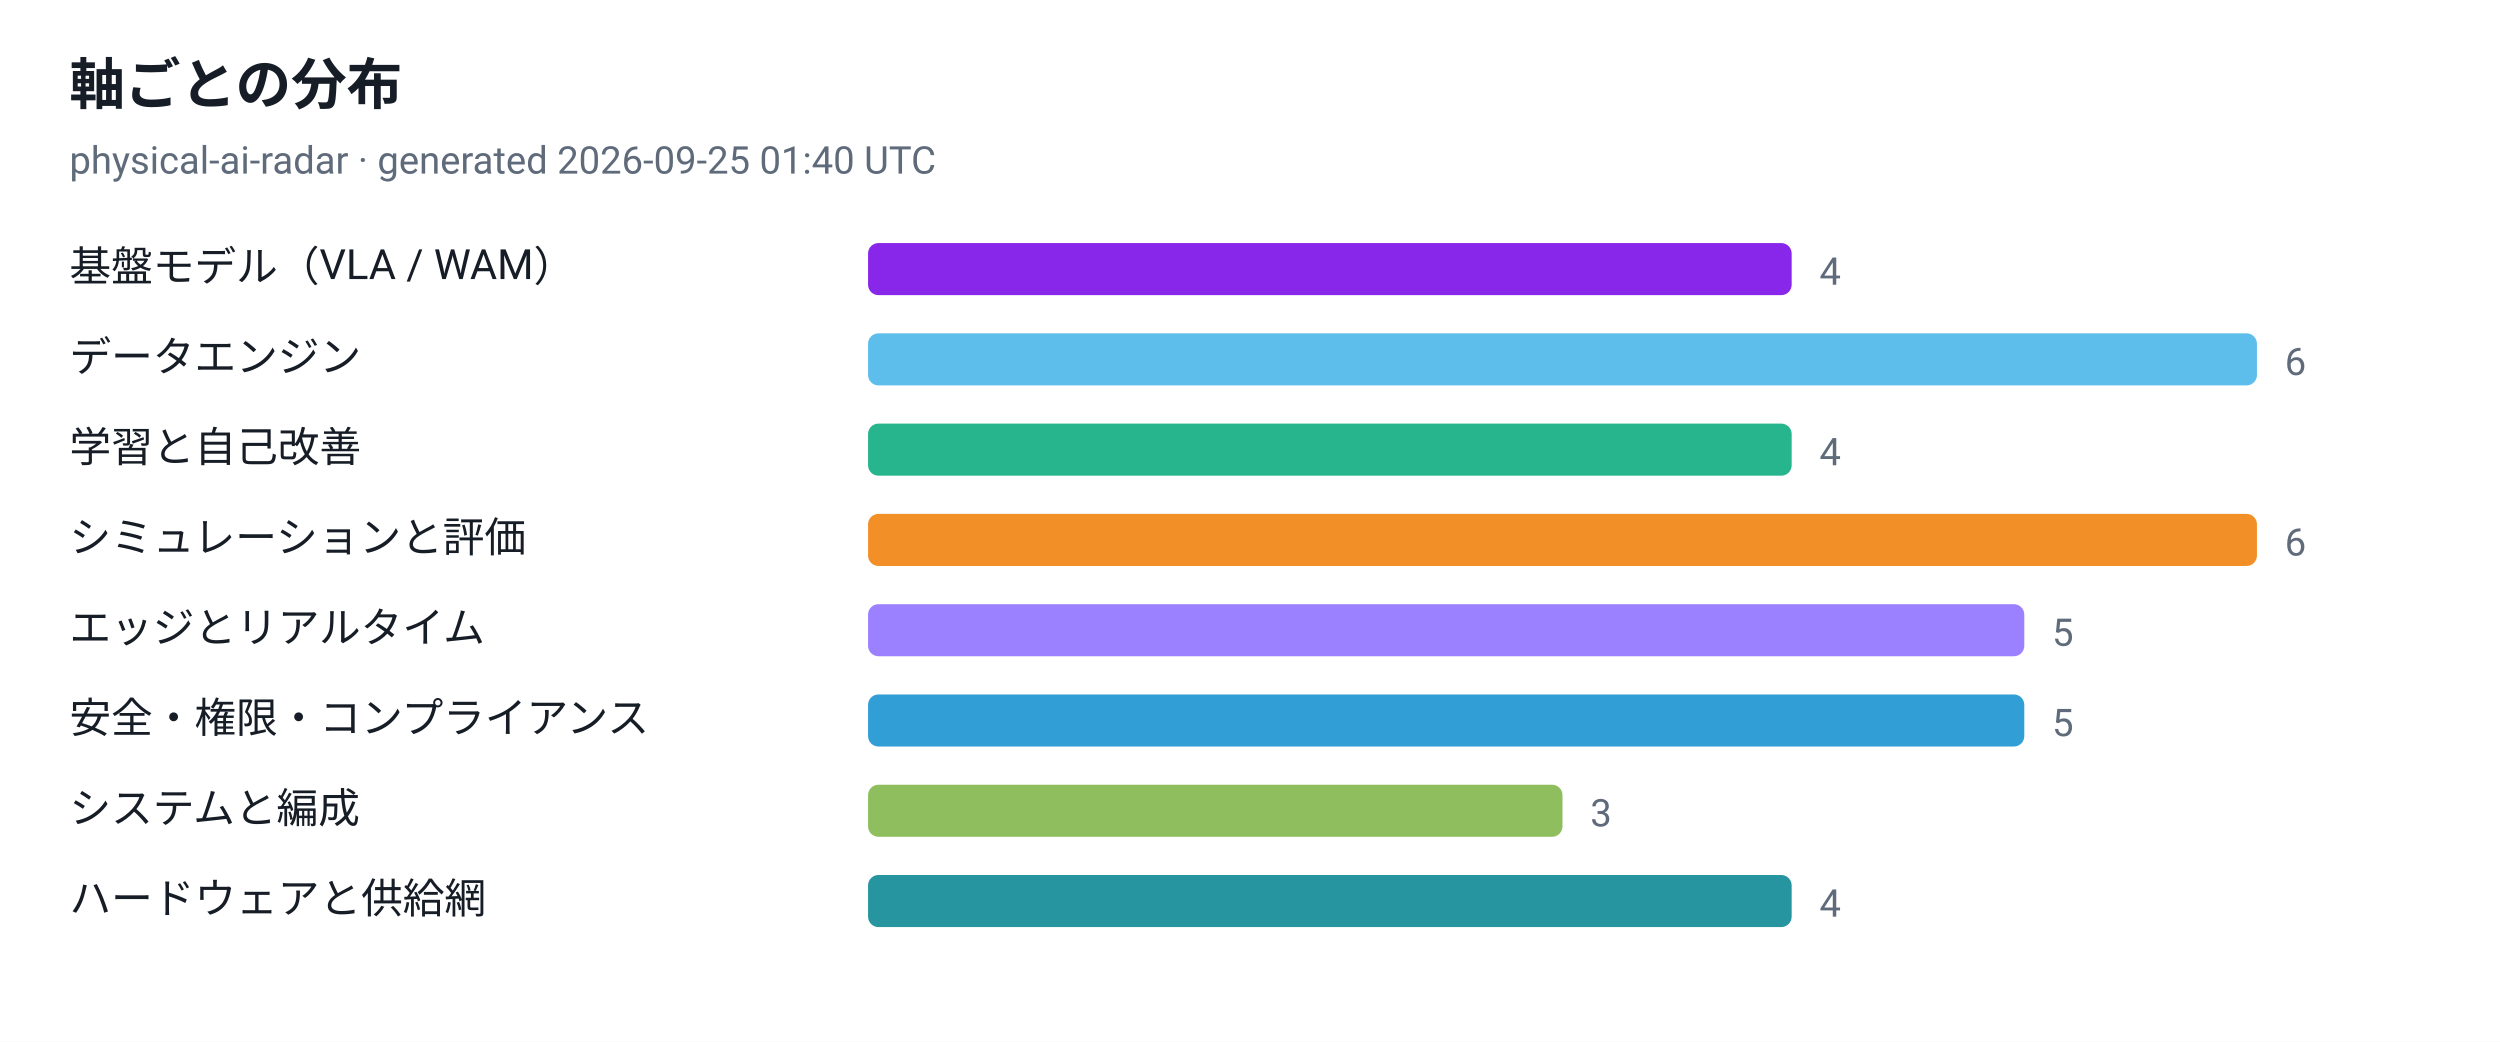
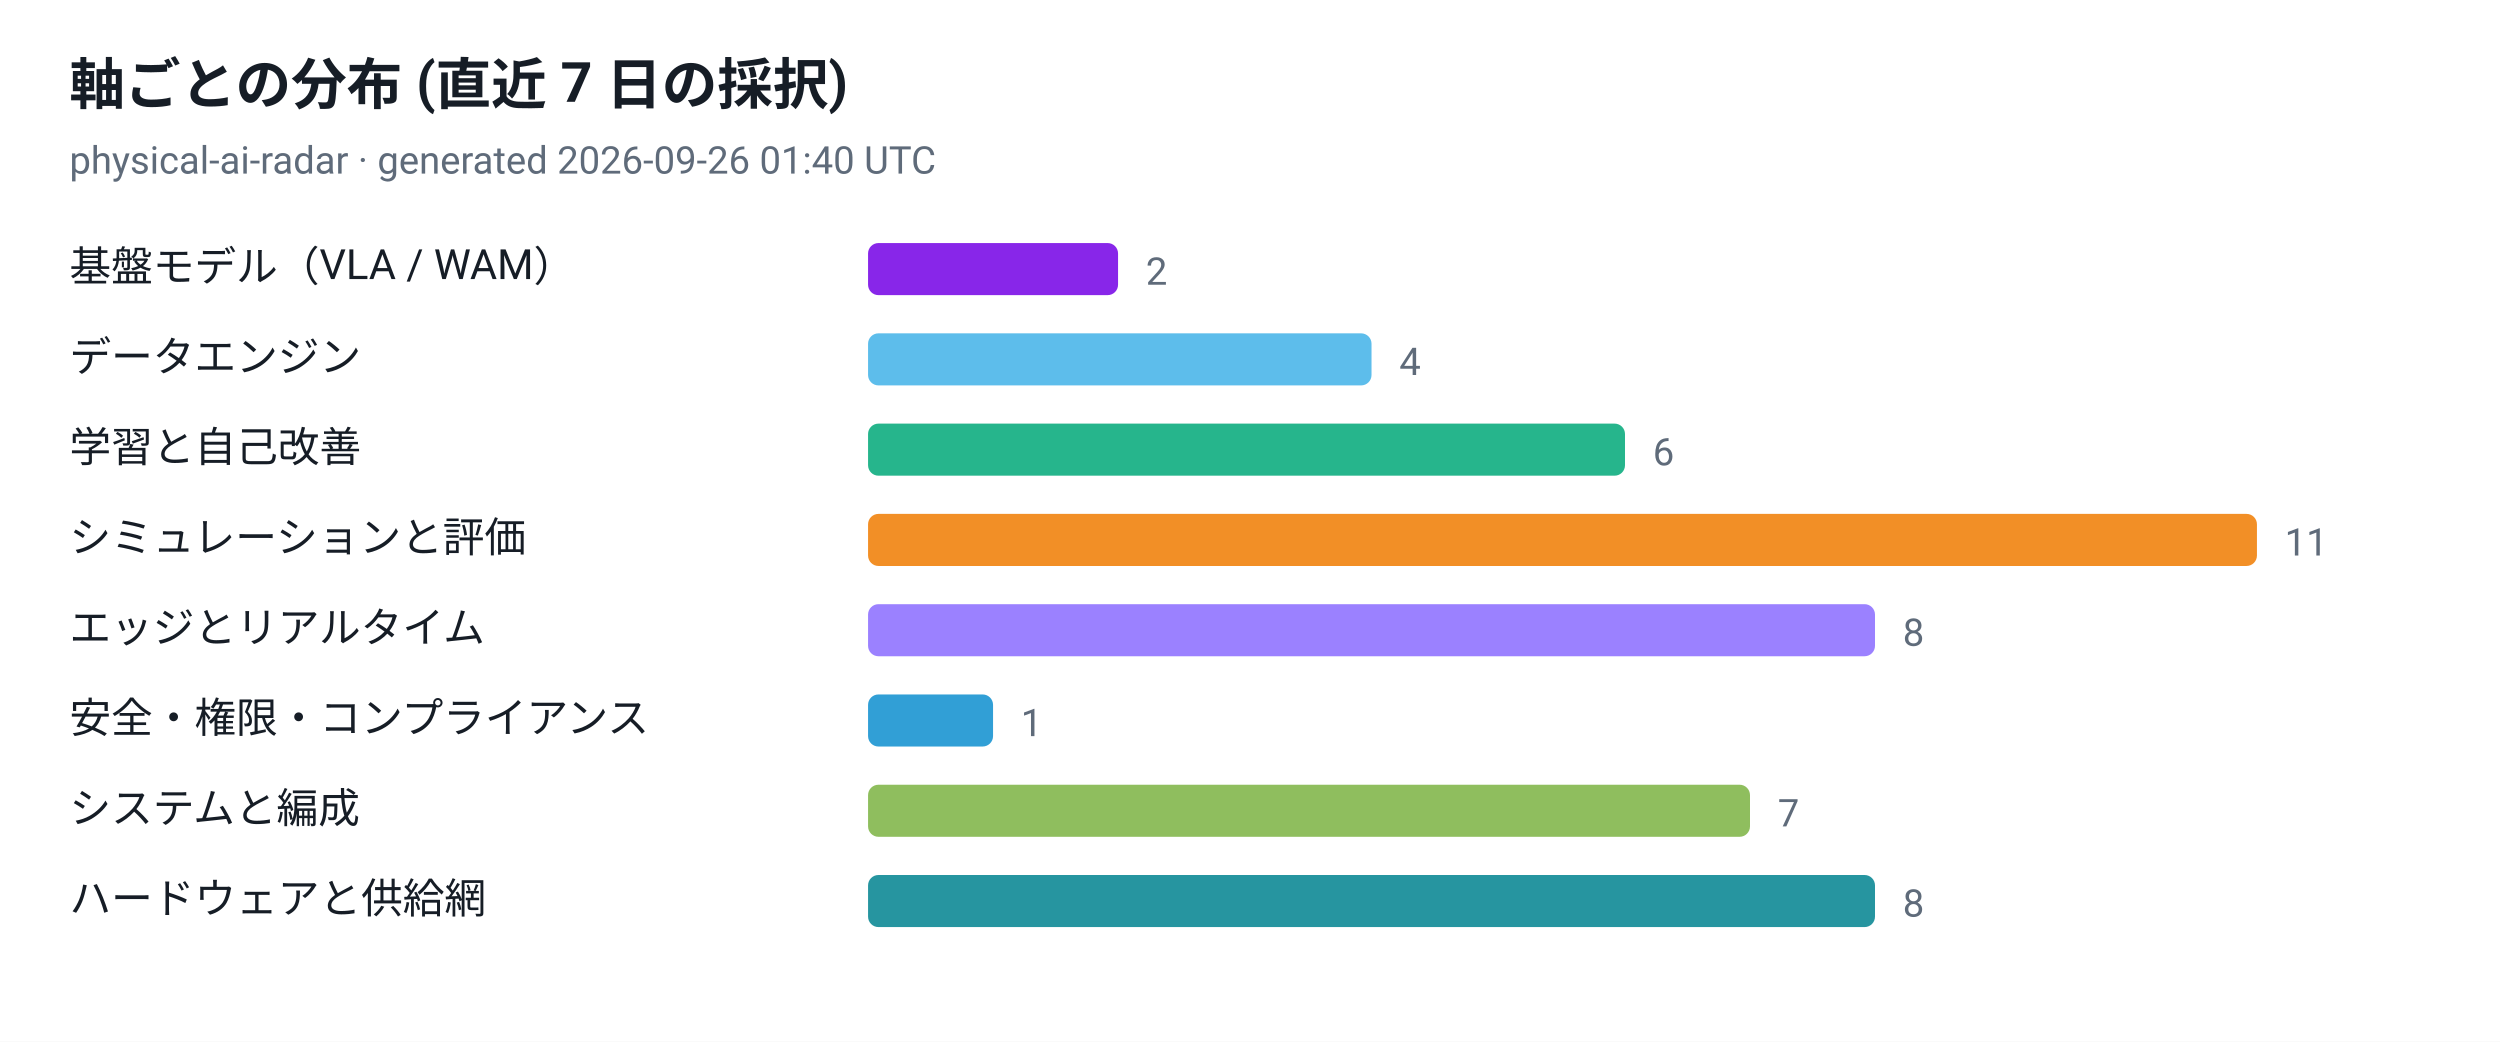
- <svg xmlns="http://www.w3.org/2000/svg" viewBox="0 0 720 300" width="720" height="300" role="img" aria-label="軸ごとの分布">
+ <svg xmlns="http://www.w3.org/2000/svg" viewBox="0 0 720 300" width="720" height="300" role="img" aria-label="軸ごとの分布 (直近 7 日の採択)">
  <style>
  .plate { fill: #ffffff }
  .ink { fill: #161d26 }
  .muted { fill: #5f6b7a }
  .grid { stroke: #e3e9ef }
  @media (prefers-color-scheme: dark) {
    .plate { fill: #0d1117 }
    .ink { fill: #e6edf3 }
    .muted { fill: #8b949e }
    .grid { stroke: #30363d }
  }
</style>
  <rect class="plate" width="720" height="300" />
-   <text x="20" y="30" font-family="ui-sans-serif, -apple-system, 'Segoe UI', Roboto, Helvetica, Arial, sans-serif" font-size="16" font-weight="700" class="ink">軸ごとの分布</text>
-   <text x="20" y="50" font-family="ui-sans-serif, -apple-system, 'Segoe UI', Roboto, Helvetica, Arial, sans-serif" font-size="11" class="muted">physical-ai-radar · generated 2026-09-25 01:40 UTC</text>
+   <text x="20" y="30" font-family="ui-sans-serif, -apple-system, 'Segoe UI', Roboto, Helvetica, Arial, sans-serif" font-size="16" font-weight="700" class="ink">軸ごとの分布 (直近 7 日の採択)</text>
+   <text x="20" y="50" font-family="ui-sans-serif, -apple-system, 'Segoe UI', Roboto, Helvetica, Arial, sans-serif" font-size="11" class="muted">physical-ai-radar · generated 2026-09-26 01:40 UTC</text>
  <text x="20" y="81" font-family="ui-sans-serif, -apple-system, 'Segoe UI', Roboto, Helvetica, Arial, sans-serif" font-size="12" class="ink">基盤モデル（VLA / WAM）</text>
-   <rect x="250" y="70" width="266" height="15" rx="3" fill="#7300e5" fill-opacity="0.85" />
-   <text x="524" y="82" font-family="ui-sans-serif, -apple-system, 'Segoe UI', Roboto, Helvetica, Arial, sans-serif" font-size="11" class="muted">4</text>
+   <rect x="250" y="70" width="72" height="15" rx="3" fill="#7300e5" fill-opacity="0.85" />
+   <text x="330" y="82" font-family="ui-sans-serif, -apple-system, 'Segoe UI', Roboto, Helvetica, Arial, sans-serif" font-size="11" class="muted">2</text>
  <text x="20" y="107" font-family="ui-sans-serif, -apple-system, 'Segoe UI', Roboto, Helvetica, Arial, sans-serif" font-size="12" class="ink">データエンジン</text>
-   <rect x="250" y="96" width="400" height="15" rx="3" fill="#41b1e8" fill-opacity="0.85" />
-   <text x="658" y="108" font-family="ui-sans-serif, -apple-system, 'Segoe UI', Roboto, Helvetica, Arial, sans-serif" font-size="11" class="muted">6</text>
+   <rect x="250" y="96" width="145" height="15" rx="3" fill="#41b1e8" fill-opacity="0.85" />
+   <text x="403" y="108" font-family="ui-sans-serif, -apple-system, 'Segoe UI', Roboto, Helvetica, Arial, sans-serif" font-size="11" class="muted">4</text>
  <text x="20" y="133" font-family="ui-sans-serif, -apple-system, 'Segoe UI', Roboto, Helvetica, Arial, sans-serif" font-size="12" class="ink">学習と自己改善</text>
-   <rect x="250" y="122" width="266" height="15" rx="3" fill="#00a878" fill-opacity="0.85" />
-   <text x="524" y="134" font-family="ui-sans-serif, -apple-system, 'Segoe UI', Roboto, Helvetica, Arial, sans-serif" font-size="11" class="muted">4</text>
+   <rect x="250" y="122" width="218" height="15" rx="3" fill="#00a878" fill-opacity="0.85" />
+   <text x="476" y="134" font-family="ui-sans-serif, -apple-system, 'Segoe UI', Roboto, Helvetica, Arial, sans-serif" font-size="11" class="muted">6</text>
  <text x="20" y="159" font-family="ui-sans-serif, -apple-system, 'Segoe UI', Roboto, Helvetica, Arial, sans-serif" font-size="12" class="ink">シミュレーションと評価</text>
  <rect x="250" y="148" width="400" height="15" rx="3" fill="#f07c00" fill-opacity="0.85" />
-   <text x="658" y="160" font-family="ui-sans-serif, -apple-system, 'Segoe UI', Roboto, Helvetica, Arial, sans-serif" font-size="11" class="muted">6</text>
+   <text x="658" y="160" font-family="ui-sans-serif, -apple-system, 'Segoe UI', Roboto, Helvetica, Arial, sans-serif" font-size="11" class="muted">11</text>
  <text x="20" y="185" font-family="ui-sans-serif, -apple-system, 'Segoe UI', Roboto, Helvetica, Arial, sans-serif" font-size="12" class="ink">エッジとリアルタイム</text>
-   <rect x="250" y="174" width="333" height="15" rx="3" fill="#8a6bff" fill-opacity="0.85" />
-   <text x="591" y="186" font-family="ui-sans-serif, -apple-system, 'Segoe UI', Roboto, Helvetica, Arial, sans-serif" font-size="11" class="muted">5</text>
+   <rect x="250" y="174" width="290" height="15" rx="3" fill="#8a6bff" fill-opacity="0.85" />
+   <text x="548" y="186" font-family="ui-sans-serif, -apple-system, 'Segoe UI', Roboto, Helvetica, Arial, sans-serif" font-size="11" class="muted">8</text>
  <text x="20" y="211" font-family="ui-sans-serif, -apple-system, 'Segoe UI', Roboto, Helvetica, Arial, sans-serif" font-size="12" class="ink">安全・権限・コンプライアンス</text>
-   <rect x="250" y="200" width="333" height="15" rx="3" fill="#0d8ecf" fill-opacity="0.85" />
-   <text x="591" y="212" font-family="ui-sans-serif, -apple-system, 'Segoe UI', Roboto, Helvetica, Arial, sans-serif" font-size="11" class="muted">5</text>
+   <rect x="250" y="200" width="36" height="15" rx="3" fill="#0d8ecf" fill-opacity="0.85" />
+   <text x="294" y="212" font-family="ui-sans-serif, -apple-system, 'Segoe UI', Roboto, Helvetica, Arial, sans-serif" font-size="11" class="muted">1</text>
  <text x="20" y="237" font-family="ui-sans-serif, -apple-system, 'Segoe UI', Roboto, Helvetica, Arial, sans-serif" font-size="12" class="ink">システムと編成</text>
-   <rect x="250" y="226" width="200" height="15" rx="3" fill="#7cb342" fill-opacity="0.85" />
-   <text x="458" y="238" font-family="ui-sans-serif, -apple-system, 'Segoe UI', Roboto, Helvetica, Arial, sans-serif" font-size="11" class="muted">3</text>
+   <rect x="250" y="226" width="254" height="15" rx="3" fill="#7cb342" fill-opacity="0.85" />
+   <text x="512" y="238" font-family="ui-sans-serif, -apple-system, 'Segoe UI', Roboto, Helvetica, Arial, sans-serif" font-size="11" class="muted">7</text>
  <text x="20" y="263" font-family="ui-sans-serif, -apple-system, 'Segoe UI', Roboto, Helvetica, Arial, sans-serif" font-size="12" class="ink">ハードウェアと供給網</text>
-   <rect x="250" y="252" width="266" height="15" rx="3" fill="#00838f" fill-opacity="0.85" />
-   <text x="524" y="264" font-family="ui-sans-serif, -apple-system, 'Segoe UI', Roboto, Helvetica, Arial, sans-serif" font-size="11" class="muted">4</text>
+   <rect x="250" y="252" width="290" height="15" rx="3" fill="#00838f" fill-opacity="0.85" />
+   <text x="548" y="264" font-family="ui-sans-serif, -apple-system, 'Segoe UI', Roboto, Helvetica, Arial, sans-serif" font-size="11" class="muted">8</text>
</svg>
